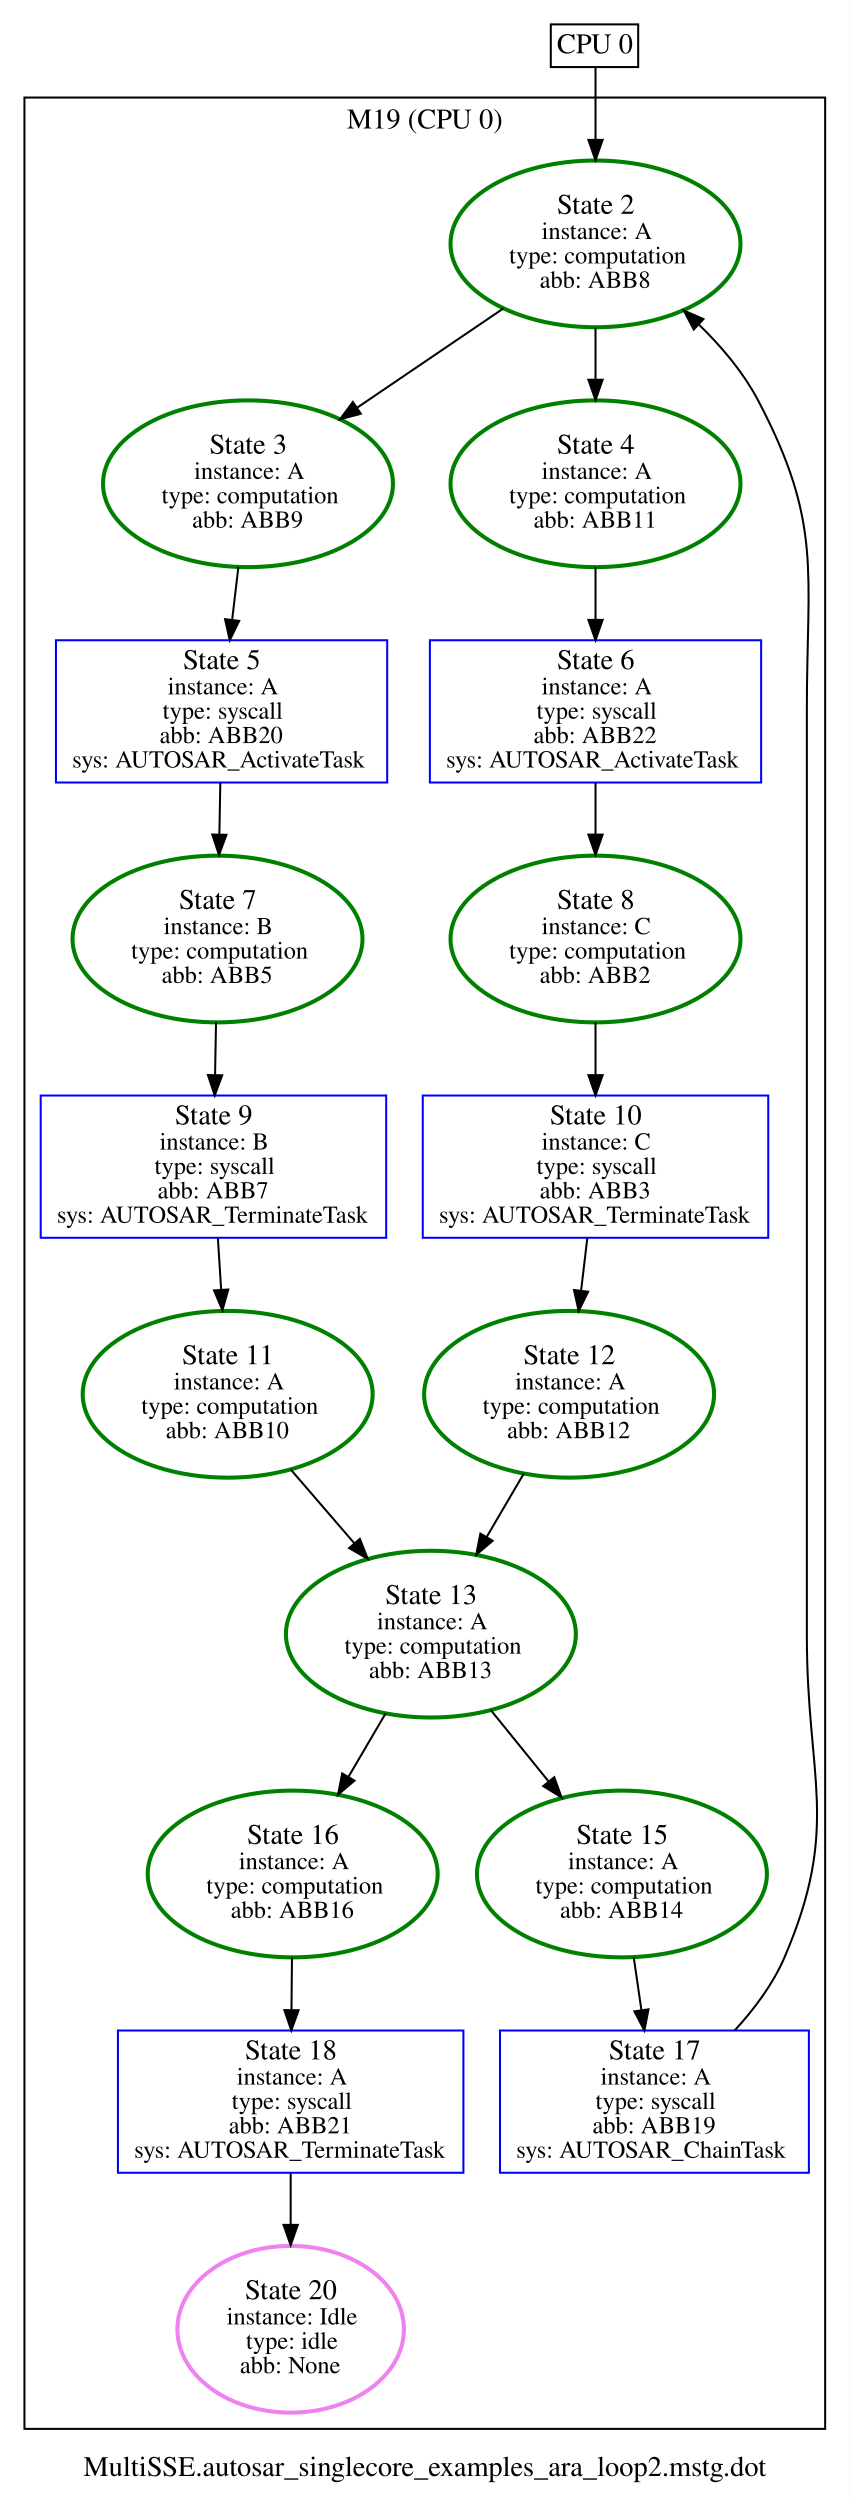
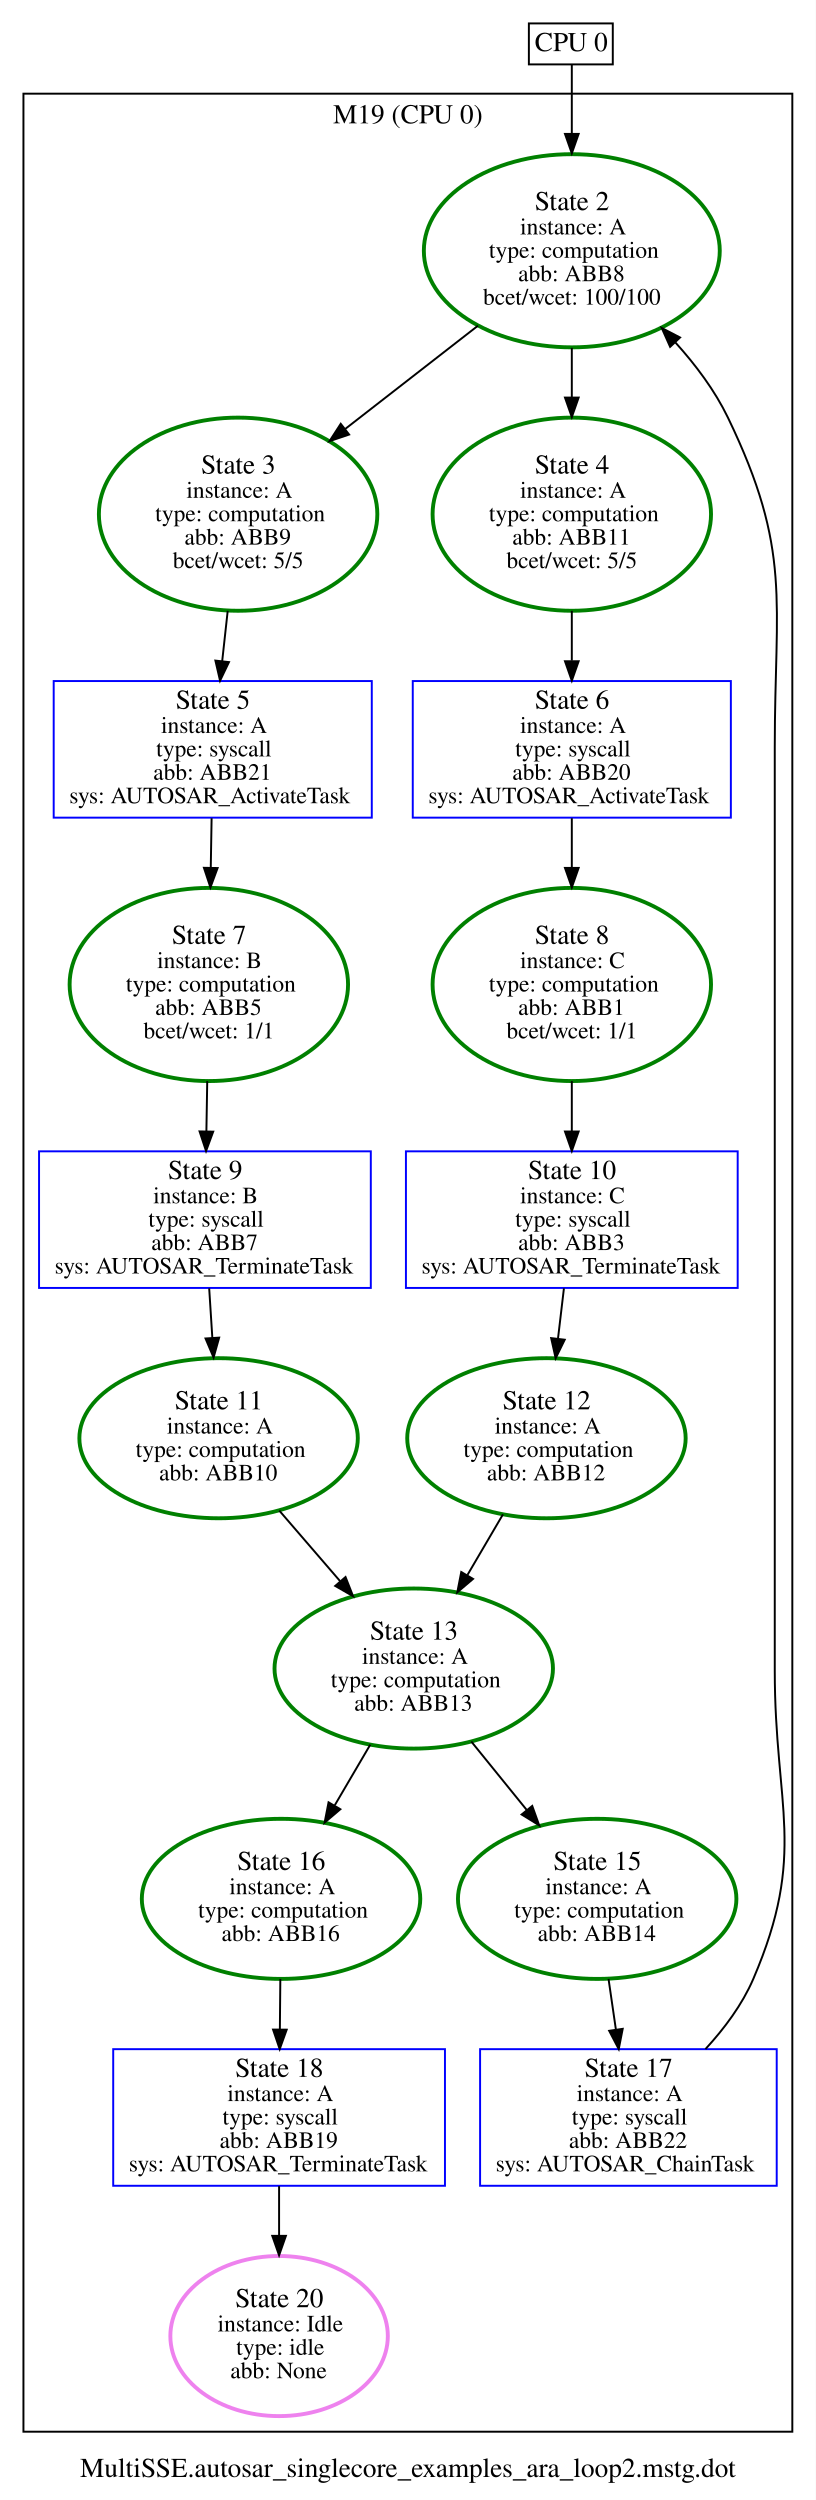
- <svg xmlns="http://www.w3.org/2000/svg" xmlns:xlink="http://www.w3.org/1999/xlink" width="418pt" height="1230pt" viewBox="0.00 0.00 418.00 1230.17">
-   <g id="graph0" class="graph" transform="scale(1 1) rotate(0) translate(4 1226.17)">
-     <polygon fill="white" stroke="transparent" points="-4,4 -4,-1226.17 414,-1226.17 414,4 -4,4" />
+ <svg xmlns="http://www.w3.org/2000/svg" xmlns:xlink="http://www.w3.org/1999/xlink" width="418pt" height="1281pt" viewBox="0.00 0.00 418.00 1281.08">
+   <g id="graph0" class="graph" transform="scale(1 1) rotate(0) translate(4 1277.08)">
+     <polygon fill="white" stroke="transparent" points="-4,4 -4,-1277.08 414,-1277.08 414,4 -4,4" />
    <text text-anchor="middle" x="205" y="-7.8" font-family="Times,serif" font-size="14.00">MultiSSE.autosar_singlecore_examples_ara_loop2.mstg.dot</text>
    <g id="clust1" class="cluster">
-       <polygon fill="none" stroke="black" points="8,-31 8,-1178.17 402,-1178.17 402,-31 8,-31" />
-       <text text-anchor="middle" x="205" y="-1162.97" font-family="Times,serif" font-size="14.00">M19 (CPU 0)</text>
+       <polygon fill="none" stroke="black" points="8,-31 8,-1229.08 402,-1229.08 402,-31 8,-31" />
+       <text text-anchor="middle" x="205" y="-1213.88" font-family="Times,serif" font-size="14.00">M19 (CPU 0)</text>
    </g>
    <g id="node1" class="node">
      <g id="a_node1">
        <a xlink:title="1">
-           <polygon fill="none" stroke="black" points="267,-1193.17 267,-1214.17 310,-1214.17 310,-1193.17 267,-1193.17" />
-           <text text-anchor="start" x="270" y="-1199.97" font-family="Times,serif" font-size="14.00">CPU 0</text>
+           <polygon fill="none" stroke="black" points="267,-1244.08 267,-1265.08 310,-1265.08 310,-1244.08 267,-1244.08" />
+           <text text-anchor="start" x="270" y="-1250.88" font-family="Times,serif" font-size="14.00">CPU 0</text>
        </a>
      </g>
    </g>
    <g id="node2" class="node">
      <g id="a_node2">
        <a xlink:title="2">
-           <ellipse fill="none" stroke="green" stroke-width="2" cx="289" cy="-1106.16" rx="71.34" ry="41.02" />
-           <text text-anchor="start" x="270" y="-1120.96" font-family="Times,serif" font-size="14.00">State 2</text>
-           <text text-anchor="start" x="262.5" y="-1108.56" font-family="Times,serif" font-size="12.00">instance: A</text>
-           <text text-anchor="start" x="246.5" y="-1096.56" font-family="Times,serif" font-size="12.00">type: computation</text>
-           <text text-anchor="start" x="261.5" y="-1084.56" font-family="Times,serif" font-size="12.00">abb: ABB8</text>
+           <ellipse fill="none" stroke="green" stroke-width="2" cx="289" cy="-1148.58" rx="75.82" ry="49.49" />
+           <text text-anchor="start" x="270" y="-1169.38" font-family="Times,serif" font-size="14.00">State 2</text>
+           <text text-anchor="start" x="262.5" y="-1156.98" font-family="Times,serif" font-size="12.00">instance: A</text>
+           <text text-anchor="start" x="246.5" y="-1144.98" font-family="Times,serif" font-size="12.00">type: computation</text>
+           <text text-anchor="start" x="261.5" y="-1132.98" font-family="Times,serif" font-size="12.00">abb: ABB8</text>
+           <text text-anchor="start" x="243.5" y="-1120.98" font-family="Times,serif" font-size="12.00">bcet/wcet: 100/100</text>
        </a>
      </g>
    </g>
    <g id="edge1" class="edge">
-       <path fill="none" stroke="black" d="M289,-1193.06C289,-1184.62 289,-1171.35 289,-1157.75" />
-       <polygon fill="black" stroke="black" points="292.5,-1157.35 289,-1147.35 285.5,-1157.35 292.5,-1157.35" />
+       <path fill="none" stroke="black" d="M289,-1243.9C289,-1235.54 289,-1222.42 289,-1208.6" />
+       <polygon fill="black" stroke="black" points="292.5,-1208.47 289,-1198.47 285.5,-1208.47 292.5,-1208.47" />
    </g>
    <g id="node3" class="node">
      <g id="a_node3">
        <a xlink:title="3">
-           <ellipse fill="none" stroke="green" stroke-width="2" cx="118" cy="-988.13" rx="71.34" ry="41.02" />
-           <text text-anchor="start" x="99" y="-1002.93" font-family="Times,serif" font-size="14.00">State 3</text>
-           <text text-anchor="start" x="91.5" y="-990.53" font-family="Times,serif" font-size="12.00">instance: A</text>
-           <text text-anchor="start" x="75.5" y="-978.53" font-family="Times,serif" font-size="12.00">type: computation</text>
-           <text text-anchor="start" x="90.5" y="-966.53" font-family="Times,serif" font-size="12.00">abb: ABB9</text>
+           <ellipse fill="none" stroke="green" stroke-width="2" cx="118" cy="-1013.59" rx="71.34" ry="49.49" />
+           <text text-anchor="start" x="99" y="-1034.39" font-family="Times,serif" font-size="14.00">State 3</text>
+           <text text-anchor="start" x="91.5" y="-1021.99" font-family="Times,serif" font-size="12.00">instance: A</text>
+           <text text-anchor="start" x="75.5" y="-1009.99" font-family="Times,serif" font-size="12.00">type: computation</text>
+           <text text-anchor="start" x="90.5" y="-997.99" font-family="Times,serif" font-size="12.00">abb: ABB9</text>
+           <text text-anchor="start" x="84.5" y="-985.99" font-family="Times,serif" font-size="12.00">bcet/wcet: 5/5</text>
        </a>
      </g>
    </g>
    <g id="edge2" class="edge">
-       <path fill="none" stroke="black" d="M243.62,-1074.37C221.51,-1059.36 194.75,-1041.21 171.63,-1025.52" />
-       <polygon fill="black" stroke="black" points="173.53,-1022.58 163.29,-1019.86 169.6,-1028.38 173.53,-1022.58" />
+       <path fill="none" stroke="black" d="M240.91,-1110.18C219.71,-1093.69 194.68,-1074.23 172.76,-1057.18" />
+       <polygon fill="black" stroke="black" points="174.88,-1054.4 164.84,-1051.02 170.59,-1059.92 174.88,-1054.4" />
    </g>
    <g id="node4" class="node">
      <g id="a_node4">
        <a xlink:title="4">
-           <ellipse fill="none" stroke="green" stroke-width="2" cx="289" cy="-988.13" rx="71.34" ry="41.02" />
-           <text text-anchor="start" x="270" y="-1002.93" font-family="Times,serif" font-size="14.00">State 4</text>
-           <text text-anchor="start" x="262.5" y="-990.53" font-family="Times,serif" font-size="12.00">instance: A</text>
-           <text text-anchor="start" x="246.5" y="-978.53" font-family="Times,serif" font-size="12.00">type: computation</text>
-           <text text-anchor="start" x="258.5" y="-966.53" font-family="Times,serif" font-size="12.00">abb: ABB11</text>
+           <ellipse fill="none" stroke="green" stroke-width="2" cx="289" cy="-1013.59" rx="71.34" ry="49.49" />
+           <text text-anchor="start" x="270" y="-1034.39" font-family="Times,serif" font-size="14.00">State 4</text>
+           <text text-anchor="start" x="262.5" y="-1021.99" font-family="Times,serif" font-size="12.00">instance: A</text>
+           <text text-anchor="start" x="246.5" y="-1009.99" font-family="Times,serif" font-size="12.00">type: computation</text>
+           <text text-anchor="start" x="258.5" y="-997.99" font-family="Times,serif" font-size="12.00">abb: ABB11</text>
+           <text text-anchor="start" x="255.5" y="-985.99" font-family="Times,serif" font-size="12.00">bcet/wcet: 5/5</text>
        </a>
      </g>
    </g>
    <g id="edge3" class="edge">
-       <path fill="none" stroke="black" d="M289,-1064.9C289,-1056.71 289,-1048 289,-1039.51" />
-       <polygon fill="black" stroke="black" points="292.5,-1039.32 289,-1029.32 285.5,-1039.32 292.5,-1039.32" />
+       <path fill="none" stroke="black" d="M289,-1098.82C289,-1090.6 289,-1081.98 289,-1073.54" />
+       <polygon fill="black" stroke="black" points="292.5,-1073.35 289,-1063.35 285.5,-1073.35 292.5,-1073.35" />
    </g>
    <g id="node5" class="node">
      <g id="a_node5">
        <a xlink:title="5">
-           <polygon fill="none" stroke="blue" points="186.5,-911.12 23.5,-911.12 23.5,-841.12 186.5,-841.12 186.5,-911.12" />
-           <text text-anchor="start" x="86" y="-896.92" font-family="Times,serif" font-size="14.00">State 5</text>
-           <text text-anchor="start" x="78.5" y="-884.52" font-family="Times,serif" font-size="12.00">instance: A</text>
-           <text text-anchor="start" x="76" y="-872.52" font-family="Times,serif" font-size="12.00">type: syscall</text>
-           <text text-anchor="start" x="74.5" y="-860.52" font-family="Times,serif" font-size="12.00">abb: ABB20</text>
-           <text text-anchor="start" x="31.5" y="-848.52" font-family="Times,serif" font-size="12.00">sys: AUTOSAR_ActivateTask</text>
+           <polygon fill="none" stroke="blue" points="186.5,-928.09 23.5,-928.09 23.5,-858.09 186.5,-858.09 186.5,-928.09" />
+           <text text-anchor="start" x="86" y="-913.89" font-family="Times,serif" font-size="14.00">State 5</text>
+           <text text-anchor="start" x="78.5" y="-901.49" font-family="Times,serif" font-size="12.00">instance: A</text>
+           <text text-anchor="start" x="76" y="-889.49" font-family="Times,serif" font-size="12.00">type: syscall</text>
+           <text text-anchor="start" x="74.5" y="-877.49" font-family="Times,serif" font-size="12.00">abb: ABB21</text>
+           <text text-anchor="start" x="31.5" y="-865.49" font-family="Times,serif" font-size="12.00">sys: AUTOSAR_ActivateTask</text>
        </a>
      </g>
    </g>
    <g id="edge4" class="edge">
-       <path fill="none" stroke="black" d="M113.27,-947.11C112.28,-938.72 111.23,-929.83 110.22,-921.3" />
-       <polygon fill="black" stroke="black" points="113.67,-920.66 109.02,-911.14 106.72,-921.48 113.67,-920.66" />
+       <path fill="none" stroke="black" d="M112.67,-964.05C111.74,-955.51 110.77,-946.66 109.84,-938.24" />
+       <polygon fill="black" stroke="black" points="113.32,-937.8 108.75,-928.25 106.36,-938.57 113.32,-937.8" />
    </g>
    <g id="node6" class="node">
      <g id="a_node6">
        <a xlink:title="6">
-           <polygon fill="none" stroke="blue" points="370.5,-911.12 207.5,-911.12 207.5,-841.12 370.5,-841.12 370.5,-911.12" />
-           <text text-anchor="start" x="270" y="-896.92" font-family="Times,serif" font-size="14.00">State 6</text>
-           <text text-anchor="start" x="262.5" y="-884.52" font-family="Times,serif" font-size="12.00">instance: A</text>
-           <text text-anchor="start" x="260" y="-872.52" font-family="Times,serif" font-size="12.00">type: syscall</text>
-           <text text-anchor="start" x="258.5" y="-860.52" font-family="Times,serif" font-size="12.00">abb: ABB22</text>
-           <text text-anchor="start" x="215.5" y="-848.52" font-family="Times,serif" font-size="12.00">sys: AUTOSAR_ActivateTask</text>
+           <polygon fill="none" stroke="blue" points="370.5,-928.09 207.5,-928.09 207.5,-858.09 370.5,-858.09 370.5,-928.09" />
+           <text text-anchor="start" x="270" y="-913.89" font-family="Times,serif" font-size="14.00">State 6</text>
+           <text text-anchor="start" x="262.5" y="-901.49" font-family="Times,serif" font-size="12.00">instance: A</text>
+           <text text-anchor="start" x="260" y="-889.49" font-family="Times,serif" font-size="12.00">type: syscall</text>
+           <text text-anchor="start" x="258.5" y="-877.49" font-family="Times,serif" font-size="12.00">abb: ABB20</text>
+           <text text-anchor="start" x="215.5" y="-865.49" font-family="Times,serif" font-size="12.00">sys: AUTOSAR_ActivateTask</text>
        </a>
      </g>
    </g>
    <g id="edge5" class="edge">
-       <path fill="none" stroke="black" d="M289,-947.11C289,-938.72 289,-929.83 289,-921.3" />
-       <polygon fill="black" stroke="black" points="292.5,-921.14 289,-911.14 285.5,-921.14 292.5,-921.14" />
+       <path fill="none" stroke="black" d="M289,-964.05C289,-955.6 289,-946.85 289,-938.52" />
+       <polygon fill="black" stroke="black" points="292.5,-938.25 289,-928.25 285.5,-938.25 292.5,-938.25" />
    </g>
    <g id="node7" class="node">
      <g id="a_node7">
        <a xlink:title="7">
-           <ellipse fill="none" stroke="green" stroke-width="2" cx="103" cy="-764.11" rx="71.34" ry="41.02" />
-           <text text-anchor="start" x="84" y="-778.91" font-family="Times,serif" font-size="14.00">State 7</text>
-           <text text-anchor="start" x="76.5" y="-766.51" font-family="Times,serif" font-size="12.00">instance: B</text>
-           <text text-anchor="start" x="60.5" y="-754.51" font-family="Times,serif" font-size="12.00">type: computation</text>
-           <text text-anchor="start" x="75.5" y="-742.51" font-family="Times,serif" font-size="12.00">abb: ABB5</text>
+           <ellipse fill="none" stroke="green" stroke-width="2" cx="103" cy="-772.6" rx="71.34" ry="49.49" />
+           <text text-anchor="start" x="84" y="-793.4" font-family="Times,serif" font-size="14.00">State 7</text>
+           <text text-anchor="start" x="76.5" y="-781" font-family="Times,serif" font-size="12.00">instance: B</text>
+           <text text-anchor="start" x="60.5" y="-769" font-family="Times,serif" font-size="12.00">type: computation</text>
+           <text text-anchor="start" x="75.5" y="-757" font-family="Times,serif" font-size="12.00">abb: ABB5</text>
+           <text text-anchor="start" x="69.5" y="-745" font-family="Times,serif" font-size="12.00">bcet/wcet: 1/1</text>
        </a>
      </g>
    </g>
    <g id="edge6" class="edge">
-       <path fill="none" stroke="black" d="M104.38,-840.92C104.23,-832.93 104.08,-824.27 103.92,-815.74" />
-       <polygon fill="black" stroke="black" points="107.41,-815.4 103.73,-805.47 100.42,-815.53 107.41,-815.4" />
+       <path fill="none" stroke="black" d="M104.42,-857.82C104.29,-849.86 104.14,-841.16 103.99,-832.48" />
+       <polygon fill="black" stroke="black" points="107.49,-832.27 103.82,-822.33 100.49,-832.39 107.49,-832.27" />
    </g>
    <g id="node8" class="node">
      <g id="a_node8">
        <a xlink:title="8">
-           <ellipse fill="none" stroke="green" stroke-width="2" cx="289" cy="-764.11" rx="71.34" ry="41.02" />
-           <text text-anchor="start" x="270" y="-778.91" font-family="Times,serif" font-size="14.00">State 8</text>
-           <text text-anchor="start" x="262.5" y="-766.51" font-family="Times,serif" font-size="12.00">instance: C</text>
-           <text text-anchor="start" x="246.5" y="-754.51" font-family="Times,serif" font-size="12.00">type: computation</text>
-           <text text-anchor="start" x="261.5" y="-742.51" font-family="Times,serif" font-size="12.00">abb: ABB2</text>
+           <ellipse fill="none" stroke="green" stroke-width="2" cx="289" cy="-772.6" rx="71.34" ry="49.49" />
+           <text text-anchor="start" x="270" y="-793.4" font-family="Times,serif" font-size="14.00">State 8</text>
+           <text text-anchor="start" x="262.5" y="-781" font-family="Times,serif" font-size="12.00">instance: C</text>
+           <text text-anchor="start" x="246.5" y="-769" font-family="Times,serif" font-size="12.00">type: computation</text>
+           <text text-anchor="start" x="261.5" y="-757" font-family="Times,serif" font-size="12.00">abb: ABB1</text>
+           <text text-anchor="start" x="255.5" y="-745" font-family="Times,serif" font-size="12.00">bcet/wcet: 1/1</text>
        </a>
      </g>
    </g>
    <g id="edge7" class="edge">
-       <path fill="none" stroke="black" d="M289,-840.92C289,-832.93 289,-824.27 289,-815.74" />
-       <polygon fill="black" stroke="black" points="292.5,-815.47 289,-805.47 285.5,-815.47 292.5,-815.47" />
+       <path fill="none" stroke="black" d="M289,-857.82C289,-849.86 289,-841.16 289,-832.48" />
+       <polygon fill="black" stroke="black" points="292.5,-832.33 289,-822.33 285.5,-832.33 292.5,-832.33" />
    </g>
    <g id="node9" class="node">
      <g id="a_node9">
        <a xlink:title="9">
          <polygon fill="none" stroke="blue" points="186,-687.1 16,-687.1 16,-617.1 186,-617.1 186,-687.1" />
          <text text-anchor="start" x="82" y="-672.9" font-family="Times,serif" font-size="14.00">State 9</text>
          <text text-anchor="start" x="74.5" y="-660.5" font-family="Times,serif" font-size="12.00">instance: B</text>
          <text text-anchor="start" x="72" y="-648.5" font-family="Times,serif" font-size="12.00">type: syscall</text>
          <text text-anchor="start" x="73.5" y="-636.5" font-family="Times,serif" font-size="12.00">abb: ABB7</text>
          <text text-anchor="start" x="24" y="-624.5" font-family="Times,serif" font-size="12.00">sys: AUTOSAR_TerminateTask</text>
        </a>
      </g>
    </g>
    <g id="edge8" class="edge">
-       <path fill="none" stroke="black" d="M102.27,-723.08C102.12,-714.7 101.96,-705.81 101.8,-697.28" />
-       <polygon fill="black" stroke="black" points="105.3,-697.05 101.62,-687.12 98.3,-697.18 105.3,-697.05" />
+       <path fill="none" stroke="black" d="M102.18,-723.06C102.04,-714.61 101.89,-705.86 101.75,-697.53" />
+       <polygon fill="black" stroke="black" points="105.24,-697.19 101.58,-687.25 98.25,-697.31 105.24,-697.19" />
    </g>
    <g id="node10" class="node">
      <g id="a_node10">
        <a xlink:title="10">
          <polygon fill="none" stroke="blue" points="374,-687.1 204,-687.1 204,-617.1 374,-617.1 374,-687.1" />
          <text text-anchor="start" x="266.5" y="-672.9" font-family="Times,serif" font-size="14.00">State 10</text>
          <text text-anchor="start" x="262.5" y="-660.5" font-family="Times,serif" font-size="12.00">instance: C</text>
          <text text-anchor="start" x="260" y="-648.5" font-family="Times,serif" font-size="12.00">type: syscall</text>
          <text text-anchor="start" x="261.5" y="-636.5" font-family="Times,serif" font-size="12.00">abb: ABB3</text>
          <text text-anchor="start" x="212" y="-624.5" font-family="Times,serif" font-size="12.00">sys: AUTOSAR_TerminateTask</text>
        </a>
      </g>
    </g>
    <g id="edge9" class="edge">
-       <path fill="none" stroke="black" d="M289,-723.08C289,-714.7 289,-705.81 289,-697.28" />
-       <polygon fill="black" stroke="black" points="292.5,-697.12 289,-687.12 285.5,-697.12 292.5,-697.12" />
+       <path fill="none" stroke="black" d="M289,-723.06C289,-714.61 289,-705.86 289,-697.53" />
+       <polygon fill="black" stroke="black" points="292.5,-697.25 289,-687.25 285.5,-697.25 292.5,-697.25" />
    </g>
    <g id="node11" class="node">
      <g id="a_node11">
        <a xlink:title="11">
          <ellipse fill="none" stroke="green" stroke-width="2" cx="108" cy="-540.09" rx="71.34" ry="41.02" />
          <text text-anchor="start" x="85.5" y="-554.89" font-family="Times,serif" font-size="14.00">State 11</text>
          <text text-anchor="start" x="81.5" y="-542.49" font-family="Times,serif" font-size="12.00">instance: A</text>
          <text text-anchor="start" x="65.5" y="-530.49" font-family="Times,serif" font-size="12.00">type: computation</text>
          <text text-anchor="start" x="77.5" y="-518.49" font-family="Times,serif" font-size="12.00">abb: ABB10</text>
        </a>
      </g>
    </g>
    <g id="edge10" class="edge">
      <path fill="none" stroke="black" d="M103.18,-616.89C103.69,-608.82 104.25,-600.05 104.8,-591.44" />
      <polygon fill="black" stroke="black" points="108.29,-591.64 105.43,-581.44 101.3,-591.2 108.29,-591.64" />
    </g>
    <g id="node12" class="node">
      <g id="a_node12">
        <a xlink:title="12">
          <ellipse fill="none" stroke="green" stroke-width="2" cx="276" cy="-540.09" rx="71.34" ry="41.02" />
          <text text-anchor="start" x="253.5" y="-554.89" font-family="Times,serif" font-size="14.00">State 12</text>
          <text text-anchor="start" x="249.5" y="-542.49" font-family="Times,serif" font-size="12.00">instance: A</text>
          <text text-anchor="start" x="233.5" y="-530.49" font-family="Times,serif" font-size="12.00">type: computation</text>
          <text text-anchor="start" x="245.5" y="-518.49" font-family="Times,serif" font-size="12.00">abb: ABB12</text>
        </a>
      </g>
    </g>
    <g id="edge11" class="edge">
      <path fill="none" stroke="black" d="M284.96,-616.89C283.99,-608.73 282.94,-599.86 281.92,-591.15" />
      <polygon fill="black" stroke="black" points="285.37,-590.57 280.72,-581.05 278.42,-591.39 285.37,-590.57" />
    </g>
    <g id="node13" class="node">
      <g id="a_node13">
        <a xlink:title="13">
          <ellipse fill="none" stroke="green" stroke-width="2" cx="208" cy="-422.06" rx="71.34" ry="41.02" />
          <text text-anchor="start" x="185.5" y="-436.86" font-family="Times,serif" font-size="14.00">State 13</text>
          <text text-anchor="start" x="181.5" y="-424.46" font-family="Times,serif" font-size="12.00">instance: A</text>
          <text text-anchor="start" x="165.5" y="-412.46" font-family="Times,serif" font-size="12.00">type: computation</text>
          <text text-anchor="start" x="177.5" y="-400.46" font-family="Times,serif" font-size="12.00">abb: ABB13</text>
        </a>
      </g>
    </g>
    <g id="edge12" class="edge">
      <path fill="none" stroke="black" d="M139.09,-503.01C148.97,-491.55 160,-478.75 170.29,-466.81" />
      <polygon fill="black" stroke="black" points="173.05,-468.97 176.93,-459.11 167.75,-464.4 173.05,-468.97" />
    </g>
    <g id="edge13" class="edge">
      <path fill="none" stroke="black" d="M253.73,-501.09C247.92,-491.18 241.59,-480.37 235.54,-470.05" />
      <polygon fill="black" stroke="black" points="238.39,-467.99 230.32,-461.14 232.35,-471.53 238.39,-467.99" />
    </g>
    <g id="node14" class="node">
      <g id="a_node14">
        <a xlink:title="14">
          <ellipse fill="none" stroke="green" stroke-width="2" cx="302" cy="-304.04" rx="71.34" ry="41.02" />
          <text text-anchor="start" x="279.5" y="-318.84" font-family="Times,serif" font-size="14.00">State 15</text>
          <text text-anchor="start" x="275.5" y="-306.44" font-family="Times,serif" font-size="12.00">instance: A</text>
          <text text-anchor="start" x="259.5" y="-294.44" font-family="Times,serif" font-size="12.00">type: computation</text>
          <text text-anchor="start" x="271.5" y="-282.44" font-family="Times,serif" font-size="12.00">abb: ABB14</text>
        </a>
      </g>
    </g>
    <g id="edge14" class="edge">
      <path fill="none" stroke="black" d="M237.48,-384.67C246.5,-373.55 256.51,-361.18 265.91,-349.58" />
      <polygon fill="black" stroke="black" points="268.72,-351.67 272.3,-341.7 263.28,-347.27 268.72,-351.67" />
    </g>
    <g id="node15" class="node">
      <g id="a_node15">
        <a xlink:title="15">
          <ellipse fill="none" stroke="green" stroke-width="2" cx="140" cy="-304.04" rx="71.34" ry="41.02" />
          <text text-anchor="start" x="117.5" y="-318.84" font-family="Times,serif" font-size="14.00">State 16</text>
          <text text-anchor="start" x="113.5" y="-306.44" font-family="Times,serif" font-size="12.00">instance: A</text>
          <text text-anchor="start" x="97.5" y="-294.44" font-family="Times,serif" font-size="12.00">type: computation</text>
          <text text-anchor="start" x="109.5" y="-282.44" font-family="Times,serif" font-size="12.00">abb: ABB16</text>
        </a>
      </g>
    </g>
    <g id="edge15" class="edge">
      <path fill="none" stroke="black" d="M185.73,-383.07C179.92,-373.15 173.59,-362.35 167.54,-352.03" />
      <polygon fill="black" stroke="black" points="170.39,-349.97 162.32,-343.11 164.35,-353.51 170.39,-349.97" />
    </g>
    <g id="node16" class="node">
      <g id="a_node16">
        <a xlink:title="16">
          <polygon fill="none" stroke="blue" points="394,-227.02 242,-227.02 242,-157.02 394,-157.02 394,-227.02" />
          <text text-anchor="start" x="295.5" y="-212.82" font-family="Times,serif" font-size="14.00">State 17</text>
          <text text-anchor="start" x="291.5" y="-200.42" font-family="Times,serif" font-size="12.00">instance: A</text>
          <text text-anchor="start" x="289" y="-188.42" font-family="Times,serif" font-size="12.00">type: syscall</text>
-           <text text-anchor="start" x="287.5" y="-176.42" font-family="Times,serif" font-size="12.00">abb: ABB19</text>
+           <text text-anchor="start" x="287.5" y="-176.42" font-family="Times,serif" font-size="12.00">abb: ABB22</text>
          <text text-anchor="start" x="250" y="-164.42" font-family="Times,serif" font-size="12.00">sys: AUTOSAR_ChainTask</text>
        </a>
      </g>
    </g>
    <g id="edge16" class="edge">
      <path fill="none" stroke="black" d="M307.82,-263.01C309.04,-254.62 310.33,-245.73 311.57,-237.21" />
      <polygon fill="black" stroke="black" points="315.08,-237.44 313.05,-227.04 308.15,-236.43 315.08,-237.44" />
    </g>
    <g id="node17" class="node">
      <g id="a_node17">
        <a xlink:title="17">
          <polygon fill="none" stroke="blue" points="224,-227.02 54,-227.02 54,-157.02 224,-157.02 224,-227.02" />
          <text text-anchor="start" x="116.5" y="-212.82" font-family="Times,serif" font-size="14.00">State 18</text>
          <text text-anchor="start" x="112.5" y="-200.42" font-family="Times,serif" font-size="12.00">instance: A</text>
          <text text-anchor="start" x="110" y="-188.42" font-family="Times,serif" font-size="12.00">type: syscall</text>
-           <text text-anchor="start" x="108.5" y="-176.42" font-family="Times,serif" font-size="12.00">abb: ABB21</text>
+           <text text-anchor="start" x="108.5" y="-176.42" font-family="Times,serif" font-size="12.00">abb: ABB19</text>
          <text text-anchor="start" x="62" y="-164.42" font-family="Times,serif" font-size="12.00">sys: AUTOSAR_TerminateTask</text>
        </a>
      </g>
    </g>
    <g id="edge17" class="edge">
      <path fill="none" stroke="black" d="M139.64,-263.01C139.56,-254.62 139.48,-245.73 139.4,-237.21" />
      <polygon fill="black" stroke="black" points="142.9,-237.01 139.31,-227.04 135.9,-237.07 142.9,-237.01" />
    </g>
    <g id="edge18" class="edge">
-       <path fill="none" stroke="black" d="M357.47,-227.05C367.15,-237.56 376.35,-249.86 382,-263.02 409.75,-327.73 393,-350.65 393,-421.06 393,-877.12 393,-877.12 393,-877.12 393,-945.53 400.82,-968.59 369,-1029.15 361.76,-1042.92 351.07,-1055.6 339.83,-1066.5" />
-       <polygon fill="black" stroke="black" points="337.35,-1064.03 332.41,-1073.4 342.12,-1069.16 337.35,-1064.03" />
+       <path fill="none" stroke="black" d="M357.47,-227.05C367.15,-237.56 376.35,-249.86 382,-263.02 409.75,-327.73 393,-350.65 393,-421.06 393,-894.09 393,-894.09 393,-894.09 393,-969.96 401.97,-994.76 369,-1063.09 362.3,-1076.97 352.49,-1090.08 342.02,-1101.65" />
+       <polygon fill="black" stroke="black" points="339.38,-1099.34 335.07,-1109.02 344.47,-1104.14 339.38,-1099.34" />
    </g>
    <g id="node18" class="node">
      <g id="a_node18">
        <a xlink:title="18">
          <ellipse fill="none" stroke="violet" stroke-width="2" cx="139" cy="-80.01" rx="55.72" ry="41.02" />
          <text text-anchor="start" x="116.5" y="-94.81" font-family="Times,serif" font-size="14.00">State 20</text>
          <text text-anchor="start" x="107.5" y="-82.41" font-family="Times,serif" font-size="12.00">instance: Idle</text>
          <text text-anchor="start" x="117" y="-70.41" font-family="Times,serif" font-size="12.00">type: idle</text>
          <text text-anchor="start" x="114" y="-58.41" font-family="Times,serif" font-size="12.00">abb: None</text>
        </a>
      </g>
    </g>
    <g id="edge19" class="edge">
      <path fill="none" stroke="black" d="M139,-156.82C139,-148.84 139,-140.17 139,-131.64" />
      <polygon fill="black" stroke="black" points="142.5,-131.37 139,-121.37 135.5,-131.37 142.5,-131.37" />
    </g>
  </g>
</svg>
